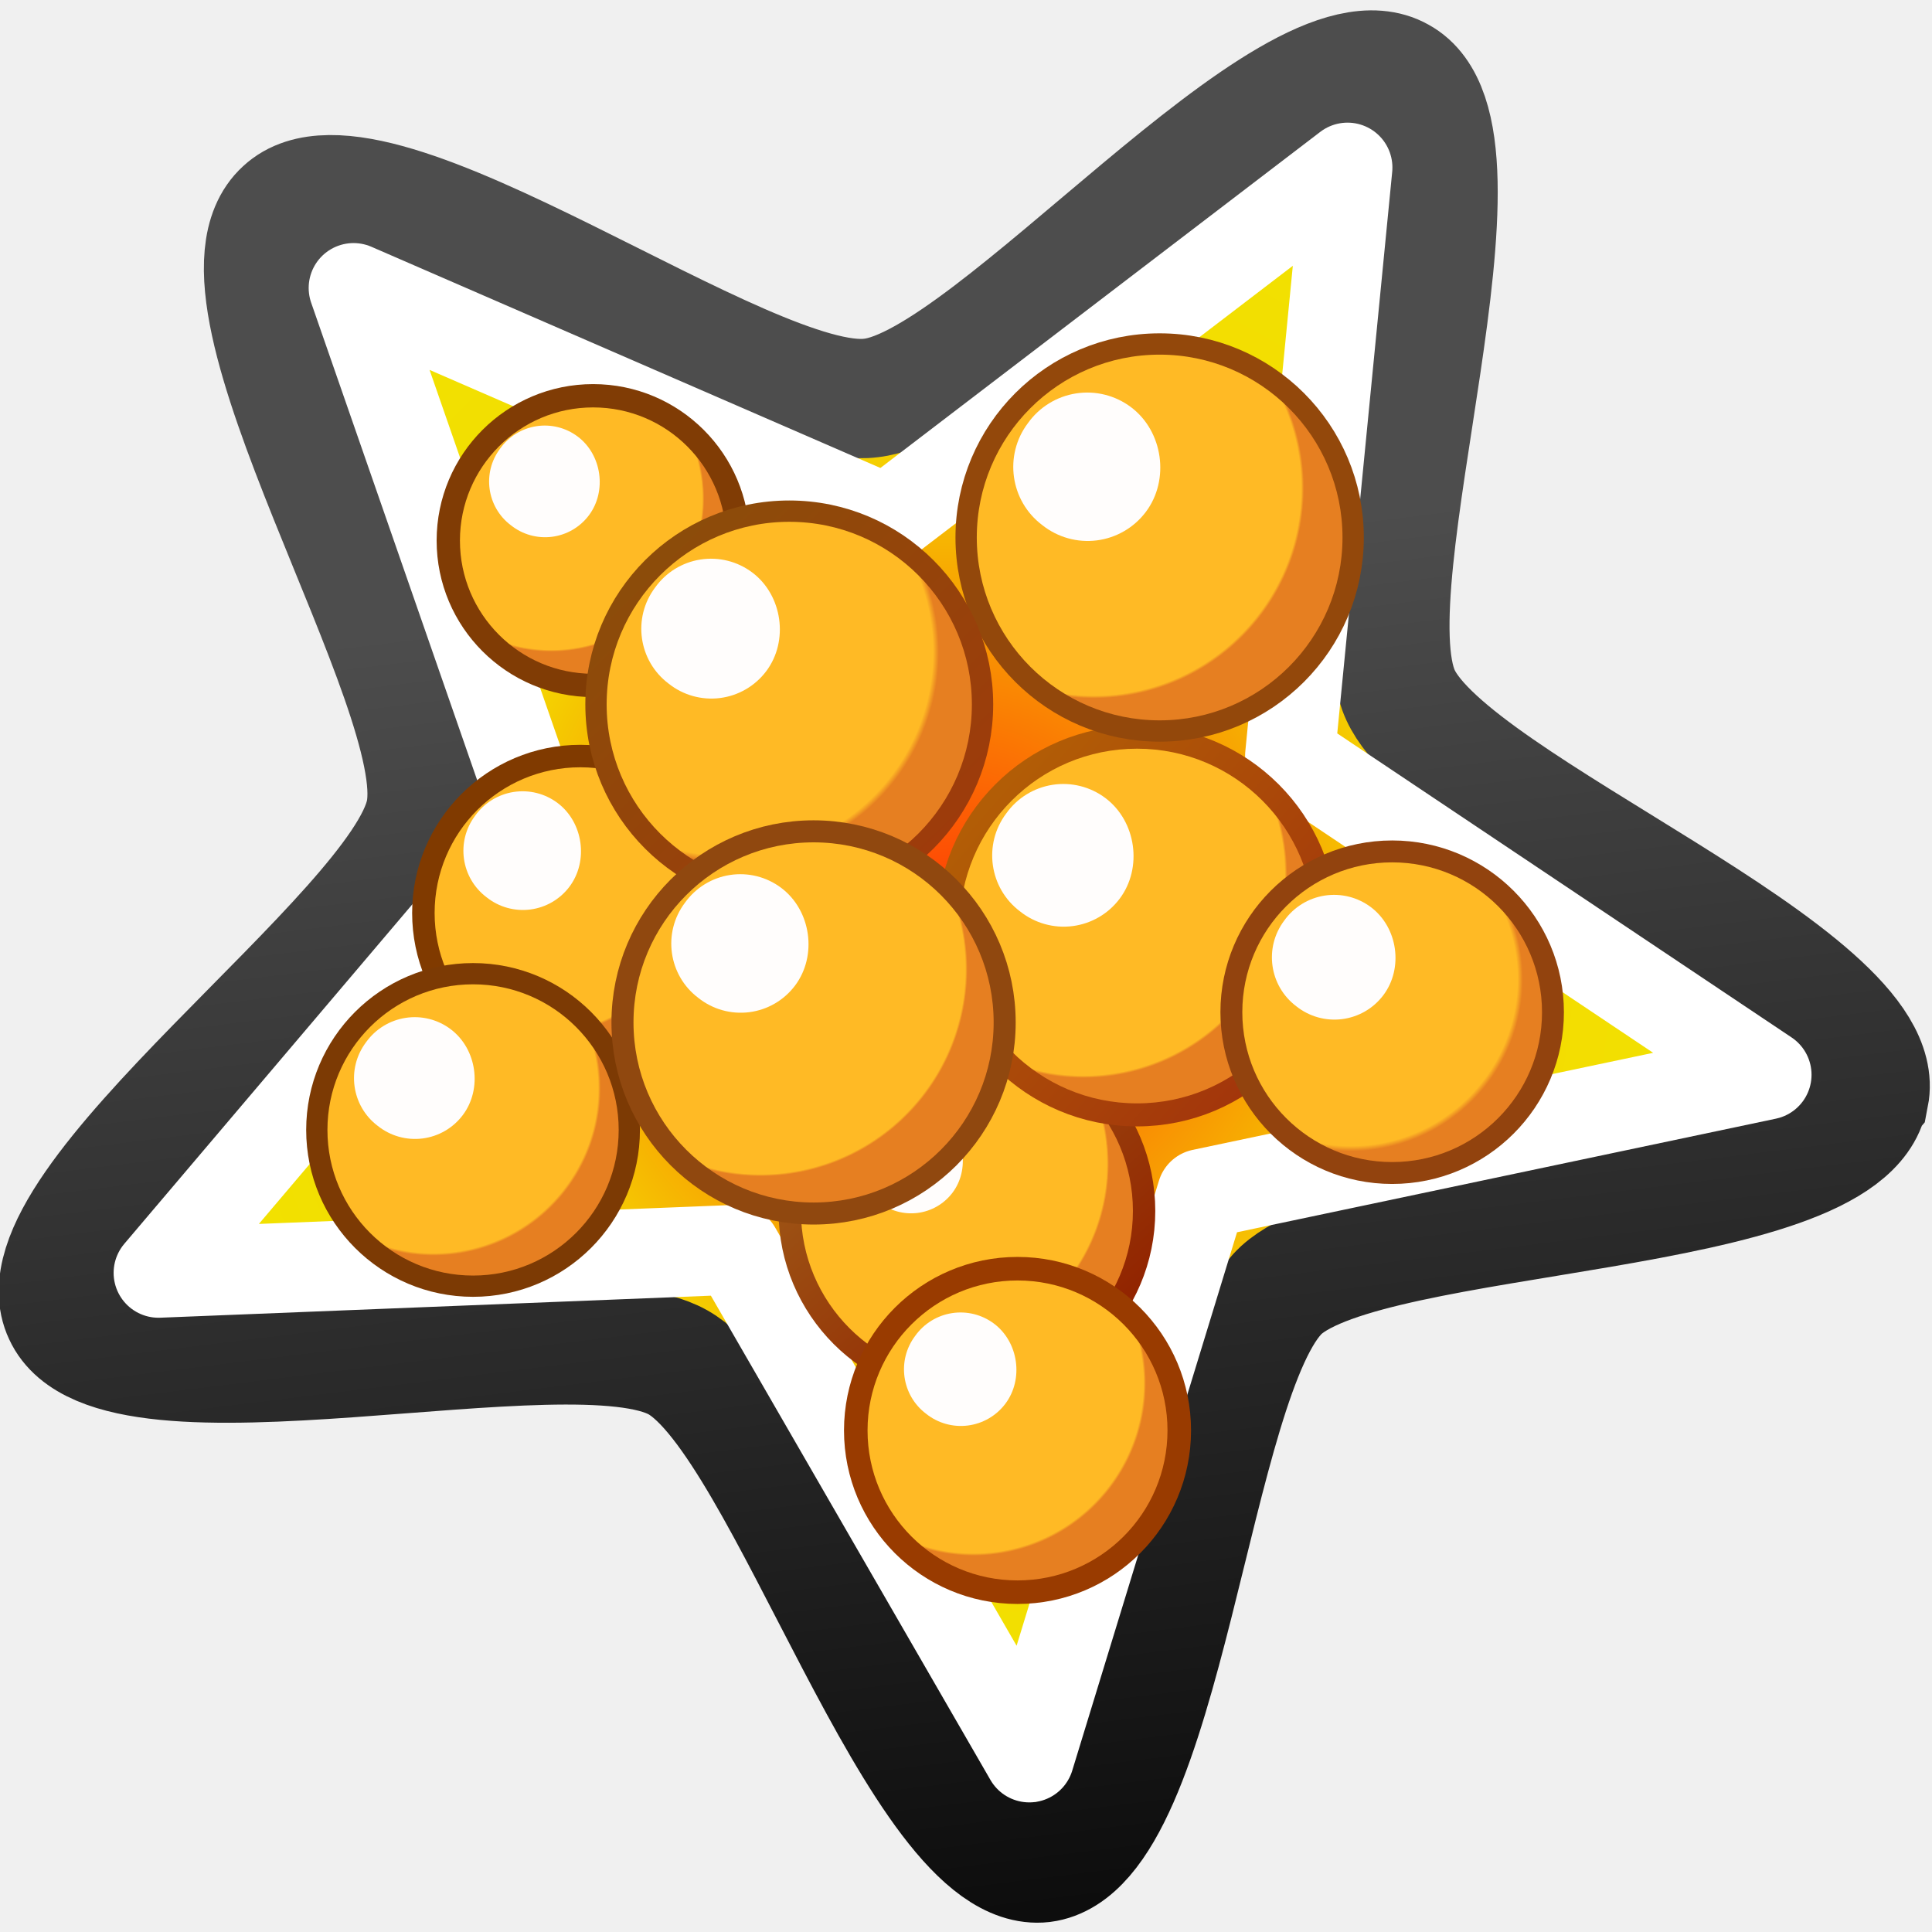
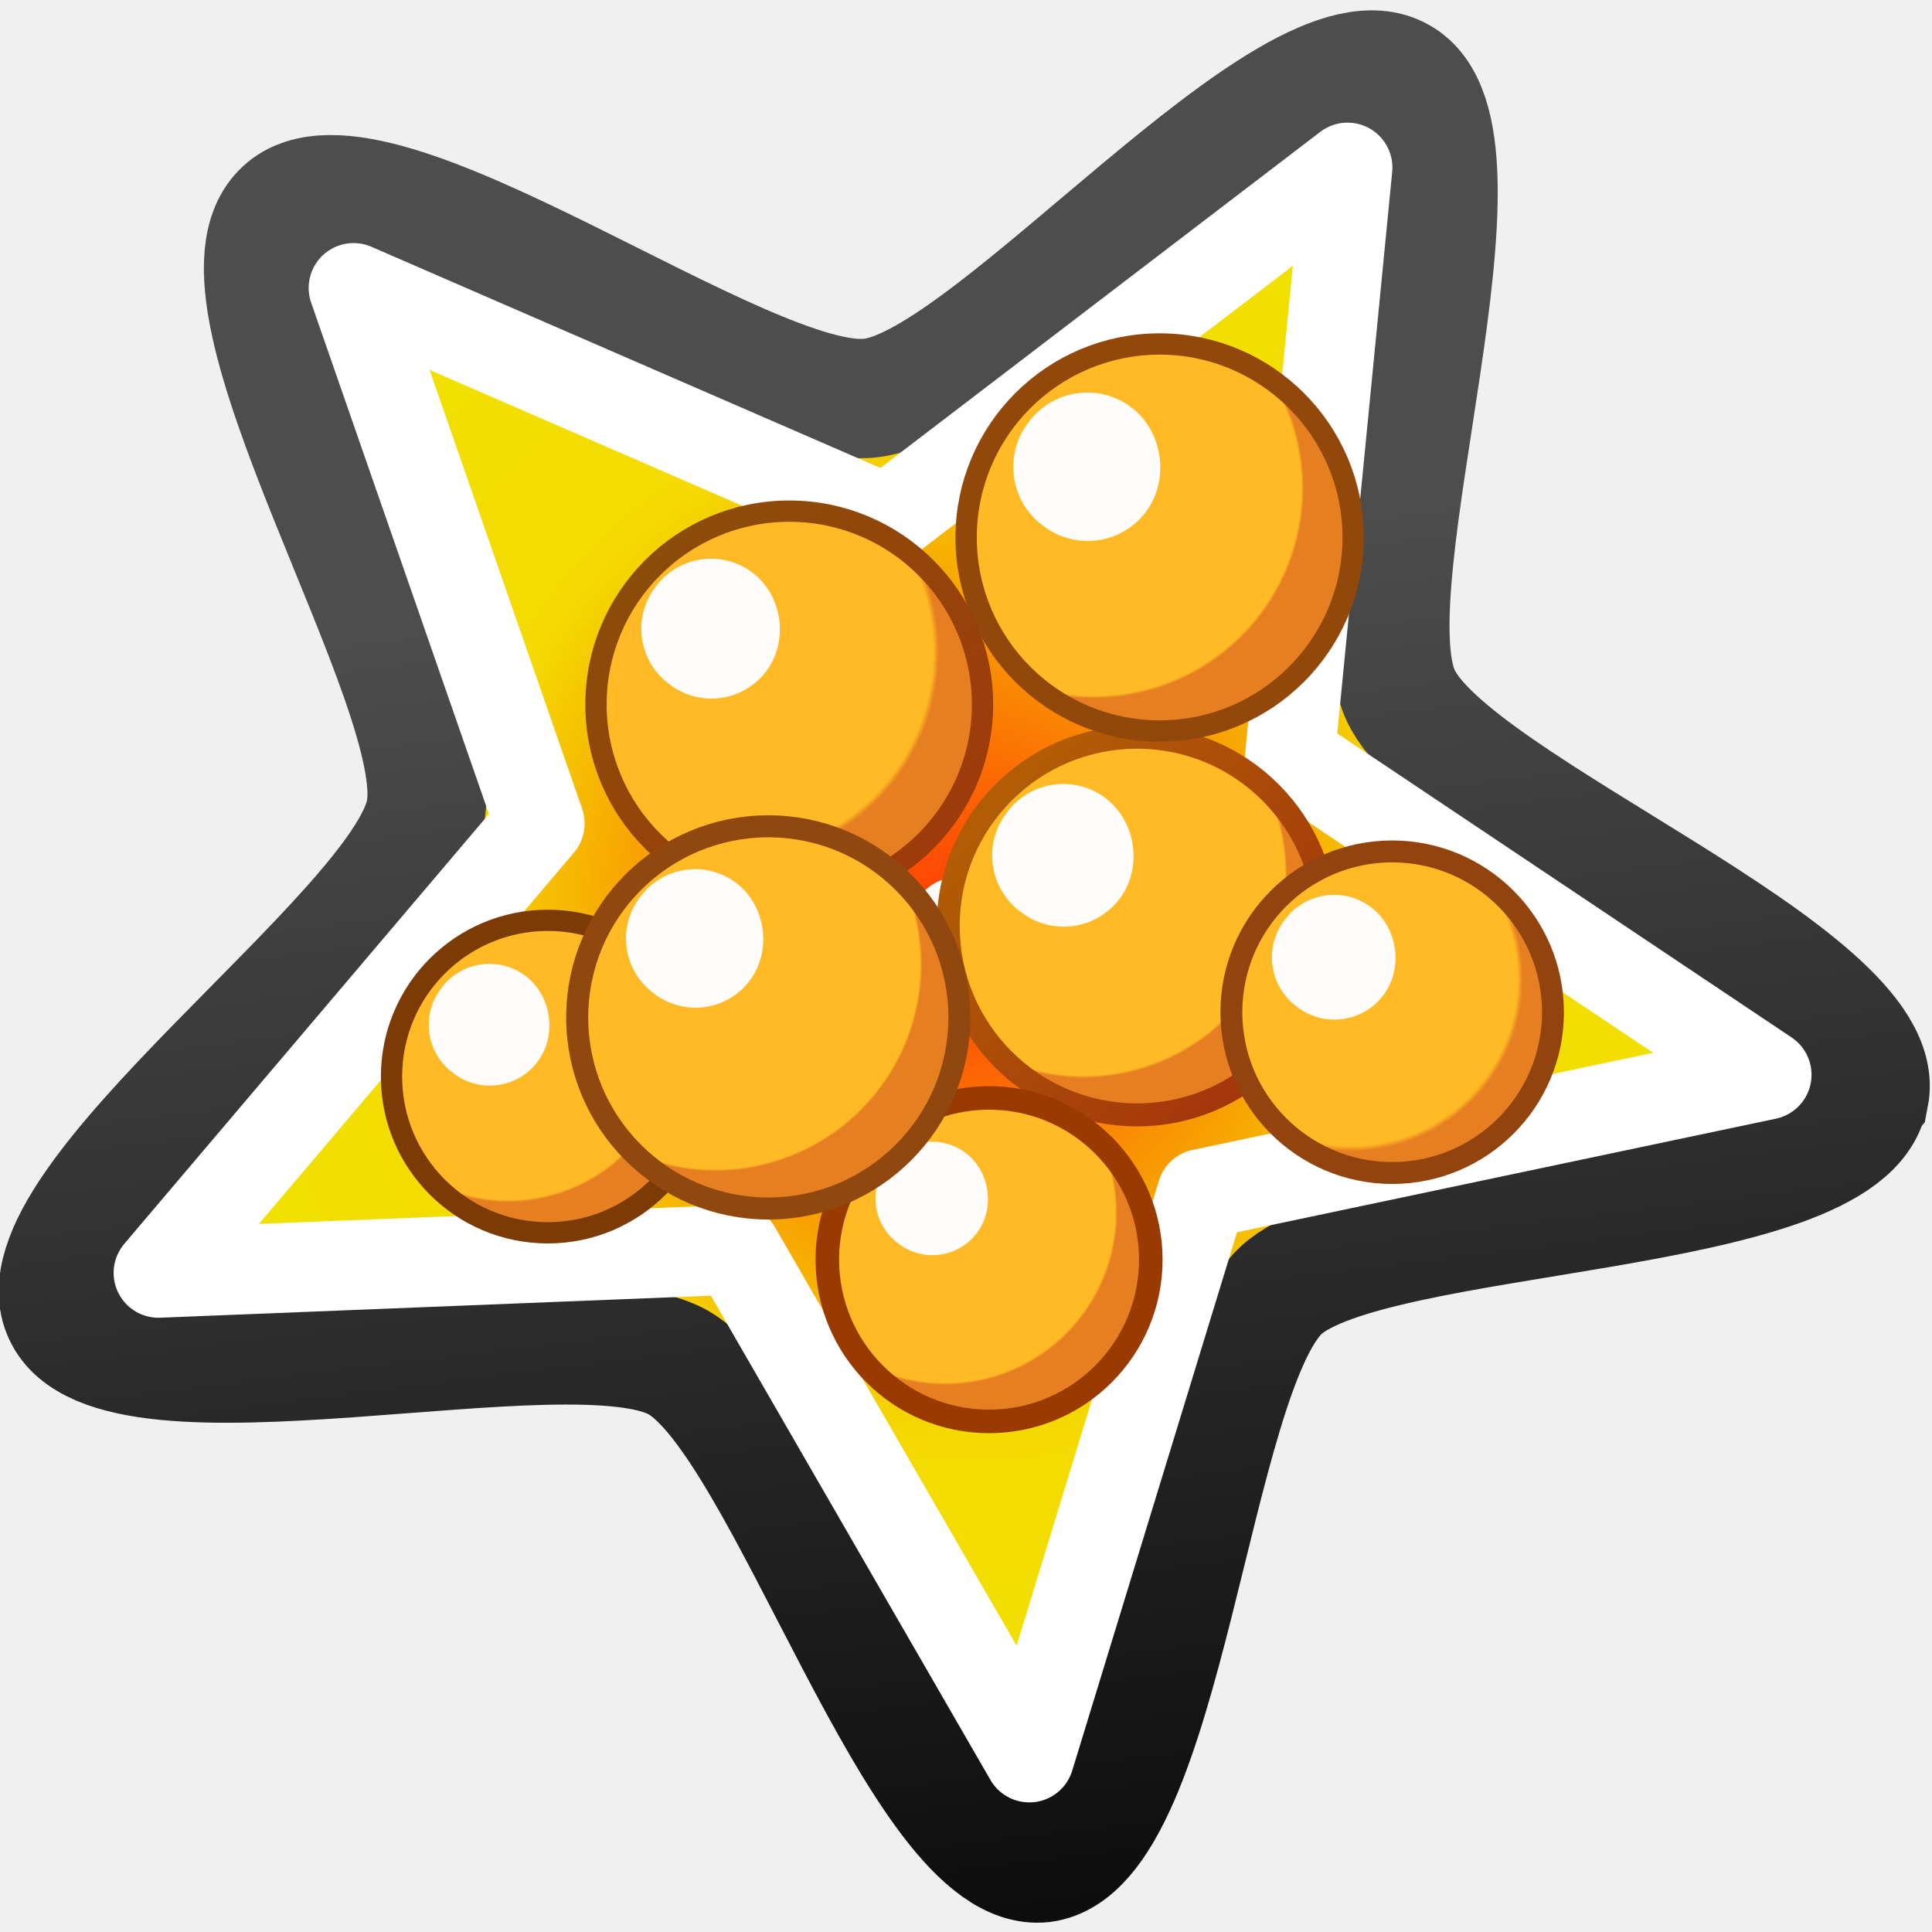
<svg xmlns="http://www.w3.org/2000/svg" xmlns:xlink="http://www.w3.org/1999/xlink" width="48" height="48">
  <defs>
    <linearGradient id="q">
      <stop offset=".986" stop-color="#ffba25" />
      <stop offset="1" stop-color="#e67f21" />
    </linearGradient>
-     <linearGradient id="p">
-       <stop offset=".984" stop-color="#ffba25" />
-       <stop offset="1" stop-color="#e67f21" />
-     </linearGradient>
-     <linearGradient id="o">
-       <stop offset=".987" stop-color="#ffba25" />
-       <stop offset="1" stop-color="#e67f21" />
-     </linearGradient>
    <linearGradient id="n">
      <stop offset=".985" stop-color="#ffba25" />
-       <stop offset="1" stop-color="#e67f21" />
-     </linearGradient>
-     <linearGradient id="m">
-       <stop offset=".989" stop-color="#ffba25" />
      <stop offset="1" stop-color="#e67f21" />
    </linearGradient>
    <linearGradient id="l">
      <stop offset=".99" stop-color="#ffba25" />
      <stop offset="1" stop-color="#e67f21" />
    </linearGradient>
    <linearGradient id="k">
      <stop offset=".987" stop-color="#ffba25" />
      <stop offset="1" stop-color="#e67f21" />
    </linearGradient>
    <linearGradient id="j">
      <stop offset=".972" stop-color="#ffba25" />
      <stop offset="1" stop-color="#e67f21" />
    </linearGradient>
    <linearGradient id="i">
      <stop offset=".969" stop-color="#ffba25" />
      <stop offset="1" stop-color="#e67f21" />
    </linearGradient>
    <linearGradient id="h">
      <stop offset=".988" stop-color="#ffba25" />
      <stop offset="1" stop-color="#e67f21" />
    </linearGradient>
    <linearGradient id="d">
      <stop offset="0" stop-color="#b25d06" />
      <stop offset="1" stop-color="#a3360b" />
    </linearGradient>
-     <linearGradient id="c">
-       <stop offset="0" stop-color="#9e5917" />
-       <stop offset="1" stop-color="#922400" />
-     </linearGradient>
    <linearGradient id="b">
      <stop offset="0" stop-color="#8c4c0a" />
      <stop offset="1" stop-color="#9f3a0b" />
    </linearGradient>
    <linearGradient id="a">
      <stop offset="0" stop-color="#4d4d4d" />
      <stop offset="1" stop-color="#0d0d0d" />
    </linearGradient>
    <linearGradient id="e">
      <stop offset="0" stop-color="#ff3705" />
      <stop offset=".522" stop-color="#f4da01" />
      <stop offset="1" stop-color="#f0e600" />
    </linearGradient>
    <linearGradient xlink:href="#a" id="s" x1="5.83" x2="12.91" y1="6.7" y2="13.2" gradientUnits="userSpaceOnUse" />
-     <linearGradient xlink:href="#b" id="E" x1="52.799" y1="6.447" x2="58.353" y2="12.058" gradientUnits="userSpaceOnUse" gradientTransform="translate(-54.836 5.056)scale(1.34872)" />
-     <linearGradient xlink:href="#c" id="w" x1="52.971" y1="6.577" x2="57.615" y2="11.781" gradientUnits="userSpaceOnUse" gradientTransform="translate(-43.646 18.772)scale(1.22597)" />
-     <linearGradient xlink:href="#d" id="y" x1="52.506" y1="6.75" x2="57.952" y2="11.51" gradientUnits="userSpaceOnUse" gradientTransform="translate(-44.047 10.92)scale(1.30979)" />
+     <linearGradient xlink:href="#b" id="C" x1="52.799" y1="6.447" x2="58.353" y2="12.058" gradientUnits="userSpaceOnUse" gradientTransform="translate(-54.836 5.056)scale(1.34872)" />
+     <linearGradient xlink:href="#d" id="v" x1="52.506" y1="6.75" x2="57.952" y2="11.51" gradientUnits="userSpaceOnUse" gradientTransform="translate(-44.047 10.92)scale(1.30979)" />
    <radialGradient xlink:href="#e" id="r" cx="7.772" cy="8.085" r="6.59" fx="7.772" fy="8.085" gradientTransform="matrix(.9 .5558 -.5314 .8606 5.08 -2.85)" gradientUnits="userSpaceOnUse" />
-     <radialGradient xlink:href="#h" id="x" cx="27.084" cy="21.88" fx="27.084" fy="21.88" r="4.426" gradientUnits="userSpaceOnUse" gradientTransform="translate(-4.056 -3.303)scale(1.14358)" />
-     <radialGradient xlink:href="#i" id="z" cx="33.836" cy="24.547" fx="33.836" fy="24.547" r="3.126" gradientUnits="userSpaceOnUse" gradientTransform="translate(-12.724 -9.251)scale(1.36786)" />
-     <radialGradient xlink:href="#j" id="D" cx="18.444" cy="16.487" fx="18.444" fy="16.487" r="4.063" gradientUnits="userSpaceOnUse" gradientTransform="translate(-5.542 -4.946)scale(1.2826)" />
+     <radialGradient xlink:href="#h" id="u" cx="27.084" cy="21.88" fx="27.084" fy="21.88" r="4.426" gradientUnits="userSpaceOnUse" gradientTransform="translate(-4.056 -3.303)scale(1.14358)" />
+     <radialGradient xlink:href="#i" id="w" cx="33.836" cy="24.547" fx="33.836" fy="24.547" r="3.126" gradientUnits="userSpaceOnUse" gradientTransform="translate(-12.724 -9.251)scale(1.36786)" />
+     <radialGradient xlink:href="#j" id="B" cx="18.444" cy="16.487" fx="18.444" fy="16.487" r="4.063" gradientUnits="userSpaceOnUse" gradientTransform="translate(-5.542 -4.946)scale(1.2826)" />
    <radialGradient xlink:href="#k" id="A" cx="26.608" cy="13.6" fx="26.608" fy="13.6" r="3.357" gradientUnits="userSpaceOnUse" gradientTransform="translate(-14.19 -9.015)scale(1.55463)" />
-     <radialGradient xlink:href="#l" id="H" cx="19.198" cy="24.387" fx="19.198" fy="24.387" r="3.955" gradientUnits="userSpaceOnUse" gradientTransform="translate(-6.054 -7.609)scale(1.29953)" />
-     <radialGradient xlink:href="#m" id="u" cx="22.933" cy="29.033" fx="22.933" fy="29.033" r="4.263" gradientUnits="userSpaceOnUse" gradientTransform="translate(-2.674 -3.349)scale(1.11132)" />
-     <radialGradient xlink:href="#n" id="F" cx="11.001" cy="27.284" fx="11.001" fy="27.284" r="3.176" gradientUnits="userSpaceOnUse" gradientTransform="translate(-3.624 -8.655)scale(1.30832)" />
-     <radialGradient xlink:href="#o" id="C" cx="14.584" cy="13.404" fx="14.584" fy="13.404" r="2.605" gradientUnits="userSpaceOnUse" gradientTransform="translate(-7.584 -7.168)scale(1.45901)" />
-     <radialGradient xlink:href="#p" id="B" cx="15.022" cy="23.318" fx="15.022" fy="23.318" r="2.605" gradientUnits="userSpaceOnUse" gradientTransform="translate(-10.64 -15.617)scale(1.59613)" />
-     <radialGradient xlink:href="#q" id="G" cx="24.067" cy="34.6" fx="24.067" fy="34.6" r="2.06" gradientUnits="userSpaceOnUse" gradientTransform="translate(-25.827 -37.536)scale(2.07811)" />
+     <radialGradient xlink:href="#l" id="H" cx="19.198" cy="24.387" fx="19.198" fy="24.387" r="3.955" gradientUnits="userSpaceOnUse" gradientTransform="translate(-7.18 -7.734)scale(1.29953)" />
+     <radialGradient xlink:href="#n" id="F" cx="11.001" cy="27.284" fx="11.001" fy="27.284" r="3.176" gradientUnits="userSpaceOnUse" gradientTransform="translate(-1.768 -9.981)scale(1.30832)" />
+     <radialGradient xlink:href="#q" id="G" cx="24.067" cy="34.6" fx="24.067" fy="34.6" r="2.06" gradientUnits="userSpaceOnUse" gradientTransform="translate(-26.534 -41.778)scale(2.07811)" />
    <filter id="t" width="1" height="1" x="0" y="0" color-interpolation-filters="sRGB">
      <feGaussianBlur />
    </filter>
    <path fill="#fffdfc" d="M8.5 7.99a.37.37 0 0 1-.38.37.37.37 0 0 1-.37-.37.37.37 0 0 1 .37-.38c.204 0 .38.176.38.38" id="reuse-0" />
  </defs>
  <path fill="url(#r)" fill-rule="evenodd" stroke="url(#s)" stroke-width=".85" d="M13.51 5.1c.44.77-2.18 2.89-2.29 3.76-.1.88 1.95 3.55 1.36 4.2-.6.64-3.43-1.19-4.3-1.02-.86.17-2.76 2.95-3.56 2.58-.8-.36.07-3.62-.36-4.39S.69 8.51.8 7.63c.1-.87 3.47-1.05 4.06-1.7.6-.64.51-4.01 1.38-4.18.86-.18 2.07 2.97 2.87 3.34s3.97-.76 4.4 0Z" enable-background="accumulate" overflow="visible" style="marker:none" transform="matrix(2.647 2.2616 -2.267 2.6553 22.22 -16.85)" />
  <path fill="none" stroke="#fff" stroke-width="2.23" d="M43.892 26.702 29.86 29.66l-4.287 14.005L18.29 31.05l-14.352.574L13.41 20.46 8.784 7.154 22.03 12.91l11.449-8.748-1.43 14.615Z" enable-background="accumulate" overflow="visible" style="marker:none" stroke-linecap="round" stroke-linejoin="round" />
  <path fill="#fffdfc" d="M8.5 7.99a.37.37 0 0 1-.38.37.37.37 0 0 1-.37-.37.37.37 0 0 1 .37-.38.37.37 0 0 1 .37.37" transform="rotate(36.96 26.116 22.277)scale(3.0331)" fill-rule="evenodd" filter="url(#t)" />
-   <circle cx="24.023" cy="30.085" r="4.124" fill="url(#u)" stroke="url(#w)" stroke-width="1.111" stroke-linecap="round" stroke-linejoin="round" paint-order="markers stroke fill" />
-   <use transform="rotate(36.96 23.875 19.878)scale(3.47903)" fill-rule="evenodd" filter="url(#t)" xlink:href="#reuse-0" />
-   <circle cx="28.249" cy="23.007" r="4.406" fill="url(#x)" stroke="url(#y)" stroke-width="1.144" stroke-linecap="round" stroke-linejoin="round" paint-order="markers stroke fill" />
+   <circle cx="28.249" cy="23.007" r="4.406" fill="url(#u)" stroke="url(#v)" stroke-width="1.144" stroke-linecap="round" stroke-linejoin="round" paint-order="markers stroke fill" />
  <use transform="rotate(36.96 56.67 11.784)scale(4.70061)" fill-rule="evenodd" filter="url(#t)" xlink:href="#reuse-0" />
-   <circle cx="34.588" cy="25.148" r="3.723" fill="url(#z)" stroke="#92430e" stroke-linecap="round" stroke-linejoin="round" paint-order="markers stroke fill" stroke-width="1.088" />
+   <circle cx="34.588" cy="25.148" r="3.723" fill="url(#w)" stroke="#92430e" stroke-linecap="round" stroke-linejoin="round" paint-order="markers stroke fill" stroke-width="1.088" />
  <use style="mix-blend-mode:normal" transform="rotate(36.96 46.783 27.939)scale(4.10952)" fill-rule="evenodd" filter="url(#t)" xlink:href="#reuse-0" />
  <circle cx="28.811" cy="13.354" r="4.543" fill="url(#A)" stroke="#93480b" stroke-linecap="round" stroke-linejoin="round" paint-order="markers stroke fill" stroke-width="1.059" />
  <use transform="rotate(36.96 74.43 6.307)scale(4.88925)" fill-rule="evenodd" filter="url(#t)" xlink:href="#reuse-0" />
-   <circle cx="14.418" cy="22.683" r="3.62" fill="url(#B)" stroke="#803a00" stroke-linecap="round" stroke-linejoin="round" paint-order="markers stroke fill" stroke-width="1.117" />
-   <use transform="rotate(36.96 37.472 -1.922)scale(3.91012)" fill-rule="evenodd" filter="url(#t)" xlink:href="#reuse-0" />
-   <circle cx="14.736" cy="13.431" r="3.309" fill="url(#C)" stroke="#803c05" stroke-linecap="round" stroke-linejoin="round" paint-order="markers stroke fill" stroke-width="1.158" />
-   <use transform="rotate(36.96 47.766 -3.794)scale(3.67862)" fill-rule="evenodd" filter="url(#t)" xlink:href="#reuse-0" />
-   <circle cx="19.609" cy="17.501" r="4.537" fill="url(#D)" stroke="url(#E)" stroke-width="1.059" stroke-linecap="round" stroke-linejoin="round" paint-order="markers stroke fill" />
+   <circle cx="19.609" cy="17.501" r="4.537" fill="url(#B)" stroke="url(#C)" stroke-width="1.059" stroke-linecap="round" stroke-linejoin="round" paint-order="markers stroke fill" />
  <use transform="rotate(36.96 59.229 -3.367)scale(4.60752)" fill-rule="evenodd" filter="url(#t)" xlink:href="#reuse-0" />
-   <circle cx="11.753" cy="28.073" r="3.618" fill="url(#F)" stroke="#7c3a04" stroke-linecap="round" stroke-linejoin="round" paint-order="markers stroke fill" stroke-width="1.056" />
-   <use style="mix-blend-mode:normal" transform="rotate(36.96 29.305 -3.935)scale(4.0117)" fill-rule="evenodd" filter="url(#t)" xlink:href="#reuse-0" />
-   <circle cx="25.28" cy="35.539" r="3.726" fill="url(#G)" stroke="#993b00" stroke-linecap="round" stroke-linejoin="round" paint-order="markers stroke fill" stroke-width="1.17" />
-   <use transform="rotate(36.96 20.891 22.2)scale(3.73857)" fill-rule="evenodd" filter="url(#t)" xlink:href="#reuse-0" />
-   <circle cx="20.213" cy="25.402" r="4.474" fill="url(#H)" stroke="#90480f" stroke-width="1.095" stroke-linecap="round" stroke-linejoin="round" paint-order="markers stroke fill" />
-   <use style="mix-blend-mode:normal" transform="rotate(36.96 47.19 1.991)scale(4.5637)" fill-rule="evenodd" filter="url(#t)" xlink:href="#reuse-0" />
+   <circle cx="13.609" cy="26.747" r="3.618" fill="url(#F)" stroke="#7c3a04" stroke-linecap="round" stroke-linejoin="round" paint-order="markers stroke fill" stroke-width="1.056" />
+   <use style="mix-blend-mode:normal" transform="rotate(36.96 32.216 -1.82)scale(4.0117)" fill-rule="evenodd" filter="url(#t)" xlink:href="#reuse-0" />
+   <circle cx="24.573" cy="31.296" r="3.726" fill="url(#G)" stroke="#993b00" stroke-linecap="round" stroke-linejoin="round" paint-order="markers stroke fill" stroke-width="1.17" />
+   <use transform="rotate(36.96 26.885 19.02)scale(3.73857)" fill-rule="evenodd" filter="url(#t)" xlink:href="#reuse-0" />
+   <circle cx="19.088" cy="25.277" r="4.474" fill="url(#H)" stroke="#90480f" stroke-width="1.095" stroke-linecap="round" stroke-linejoin="round" paint-order="markers stroke fill" />
+   <use style="mix-blend-mode:normal" transform="rotate(36.96 46.815 .246)scale(4.5637)" fill-rule="evenodd" filter="url(#t)" xlink:href="#reuse-0" />
</svg>
